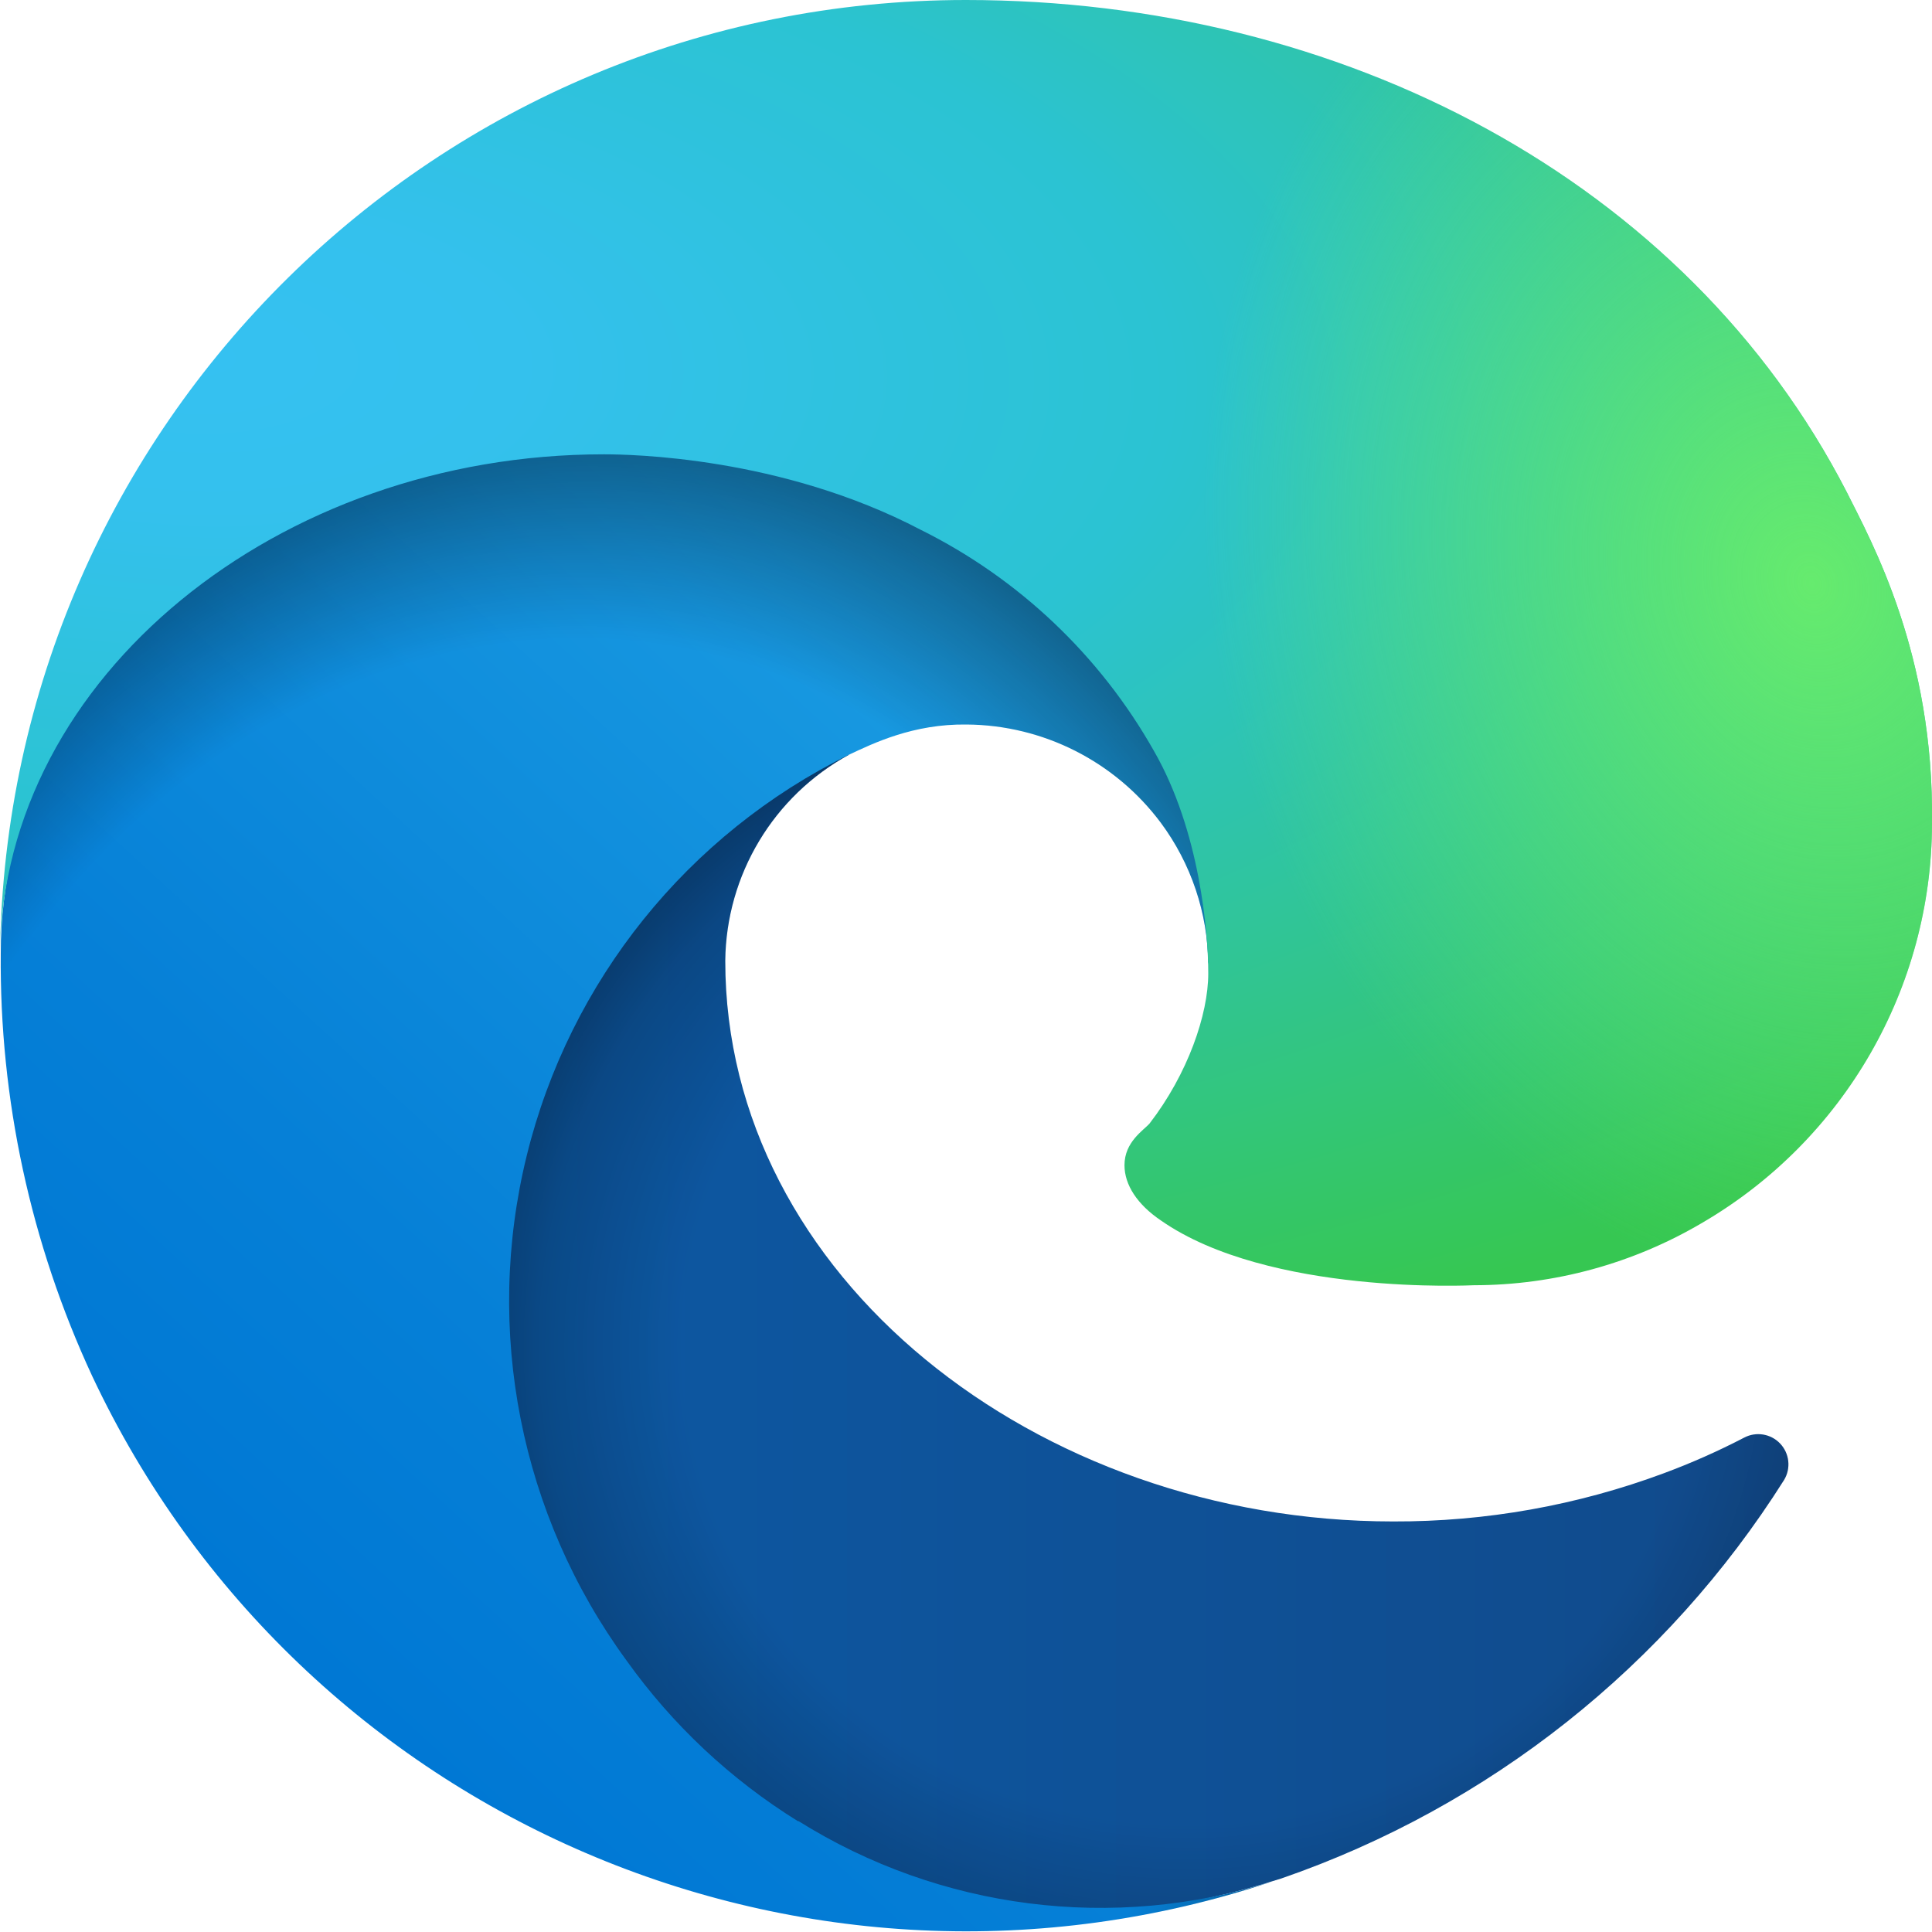
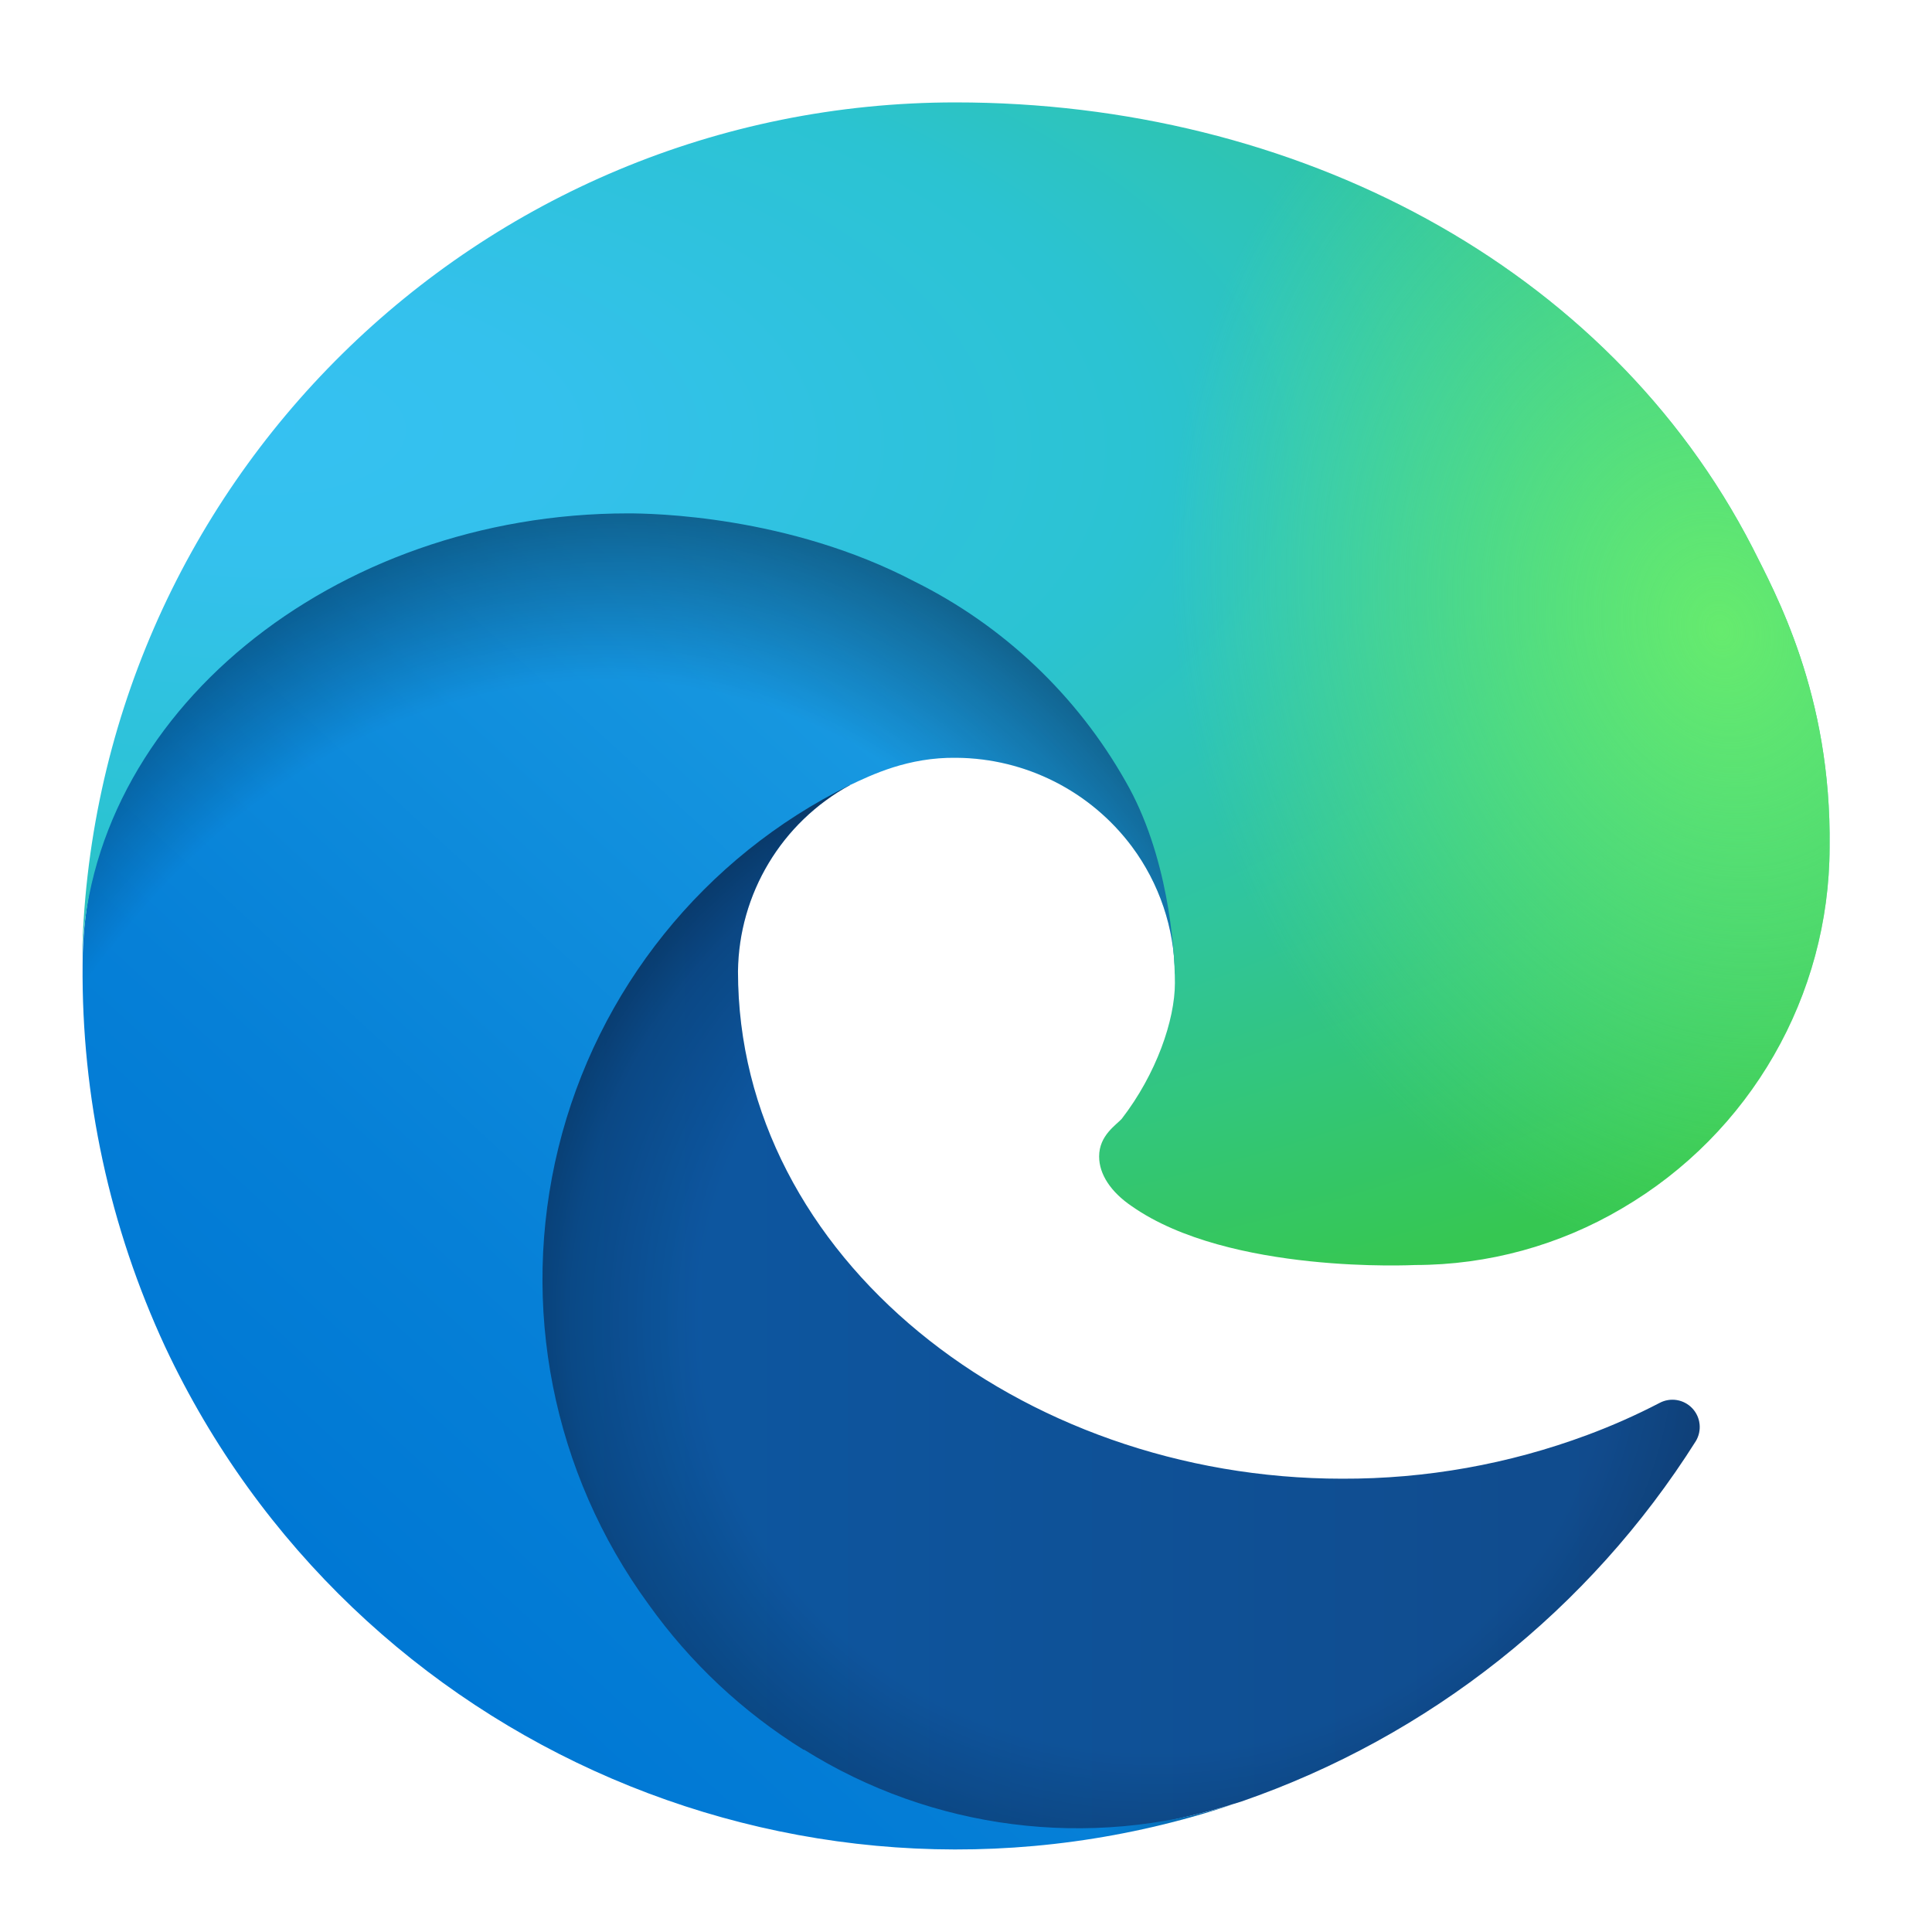
- <svg xmlns="http://www.w3.org/2000/svg" viewBox="0 0 256 256">
+ <svg xmlns="http://www.w3.org/2000/svg" viewBox="-12 -15 283 283">
  <defs>
    <radialGradient id="b" cx="161.8" cy="68.9" r="95.4" gradientTransform="matrix(1 0 0 -.95 0 248.8)" gradientUnits="userSpaceOnUse">
      <stop offset=".7" stop-opacity="0" />
      <stop offset=".9" stop-opacity=".5" />
      <stop offset="1" />
    </radialGradient>
    <radialGradient id="d" cx="-340.3" cy="63" r="143.2" gradientTransform="matrix(.15 -.99 -.8 -.12 176.6 -125.4)" gradientUnits="userSpaceOnUse">
      <stop offset=".8" stop-opacity="0" />
      <stop offset=".9" stop-opacity=".5" />
      <stop offset="1" />
    </radialGradient>
    <radialGradient id="e" cx="113.4" cy="570.2" r="202.4" gradientTransform="matrix(-.04 1 2.13 .08 -1179.5 -106.7)" gradientUnits="userSpaceOnUse">
      <stop offset="0" stop-color="#35c1f1" />
      <stop offset=".1" stop-color="#34c1ed" />
      <stop offset=".2" stop-color="#2fc2df" />
      <stop offset=".3" stop-color="#2bc3d2" />
      <stop offset=".7" stop-color="#36c752" />
    </radialGradient>
    <radialGradient id="f" cx="376.5" cy="568" r="97.3" gradientTransform="matrix(.28 .96 .78 -.23 -303.8 -148.5)" gradientUnits="userSpaceOnUse">
      <stop offset="0" stop-color="#66eb6e" />
      <stop offset="1" stop-color="#66eb6e" stop-opacity="0" />
    </radialGradient>
    <linearGradient id="a" x1="63.3" y1="84" x2="241.7" y2="84" gradientTransform="matrix(1 0 0 -1 0 266)" gradientUnits="userSpaceOnUse">
      <stop offset="0" stop-color="#0c59a4" />
      <stop offset="1" stop-color="#114a8b" />
    </linearGradient>
    <linearGradient id="c" x1="157.3" y1="161.4" x2="46" y2="40.1" gradientTransform="matrix(1 0 0 -1 0 266)" gradientUnits="userSpaceOnUse">
      <stop offset="0" stop-color="#1b9de2" />
      <stop offset=".2" stop-color="#1595df" />
      <stop offset=".7" stop-color="#0680d7" />
      <stop offset="1" stop-color="#0078d4" />
    </linearGradient>
  </defs>
  <path d="M235.7 195.5a93.7 93.7 0 0 1-10.6 4.7 101.9 101.9 0 0 1-35.9 6.4c-47.3 0-88.5-32.5-88.5-74.3a31.5 31.5 0 0 1 16.4-27.3c-42.8 1.8-53.8 46.4-53.8 72.5 0 74 68.1 81.4 82.8 81.4 7.9 0 19.8-2.3 27-4.6l1.3-.4a128.3 128.3 0 0 0 66.6-52.8 4 4 0 0 0-5.3-5.6Z" transform="translate(-4.6 -5)" style="fill:url(#a)" />
  <path d="M235.7 195.5a93.7 93.7 0 0 1-10.6 4.7 101.9 101.9 0 0 1-35.9 6.4c-47.3 0-88.5-32.5-88.5-74.3a31.5 31.5 0 0 1 16.4-27.3c-42.8 1.8-53.8 46.4-53.8 72.5 0 74 68.1 81.4 82.8 81.4 7.9 0 19.8-2.3 27-4.6l1.3-.4a128.3 128.3 0 0 0 66.6-52.8 4 4 0 0 0-5.3-5.6Z" transform="translate(-4.6 -5)" style="isolation:isolate;opacity:.35;fill:url(#b)" />
  <path d="M110.3 246.3A79.2 79.2 0 0 1 87.6 225a80.7 80.7 0 0 1 29.5-120c3.2-1.5 8.5-4.1 15.6-4a32.4 32.4 0 0 1 25.7 13 31.9 31.9 0 0 1 6.3 18.7c0-.2 24.5-79.6-80-79.6-43.9 0-80 41.6-80 78.2a130.2 130.2 0 0 0 12.1 56 128 128 0 0 0 156.4 67 75.5 75.5 0 0 1-62.8-8Z" transform="translate(-4.6 -5)" style="fill:url(#c)" />
  <path d="M110.3 246.3A79.2 79.2 0 0 1 87.6 225a80.7 80.7 0 0 1 29.5-120c3.2-1.5 8.5-4.1 15.6-4a32.4 32.4 0 0 1 25.7 13 31.9 31.9 0 0 1 6.3 18.7c0-.2 24.5-79.6-80-79.6-43.9 0-80 41.6-80 78.2a130.2 130.2 0 0 0 12.1 56 128 128 0 0 0 156.4 67 75.5 75.5 0 0 1-62.8-8Z" transform="translate(-4.6 -5)" style="opacity:.41;fill:url(#d);isolation:isolate" />
  <path d="M157 153.8c-.9 1-3.4 2.5-3.4 5.6 0 2.6 1.7 5.2 4.8 7.3 14.3 10 41.4 8.6 41.5 8.6a59.6 59.6 0 0 0 30.3-8.3 61.4 61.4 0 0 0 30.4-52.9c.3-22.4-8-37.3-11.3-43.9C228 28.8 182.3 5 132.6 5a128 128 0 0 0-128 126.2c.5-36.5 36.8-66 80-66 3.5 0 23.5.3 42 10a72.6 72.6 0 0 1 30.9 29.3c6.1 10.6 7.2 24.1 7.2 29.5s-2.7 13.3-7.8 19.9Z" transform="translate(-4.6 -5)" style="fill:url(#e)" />
  <path d="M157 153.8c-.9 1-3.4 2.5-3.4 5.6 0 2.6 1.7 5.2 4.8 7.3 14.3 10 41.4 8.6 41.5 8.6a59.6 59.6 0 0 0 30.3-8.3 61.4 61.4 0 0 0 30.4-52.9c.3-22.4-8-37.3-11.3-43.9C228 28.8 182.3 5 132.6 5a128 128 0 0 0-128 126.2c.5-36.5 36.8-66 80-66 3.5 0 23.5.3 42 10a72.6 72.6 0 0 1 30.9 29.3c6.1 10.6 7.2 24.1 7.2 29.5s-2.7 13.3-7.8 19.9Z" transform="translate(-4.6 -5)" style="fill:url(#f)" />
</svg>
